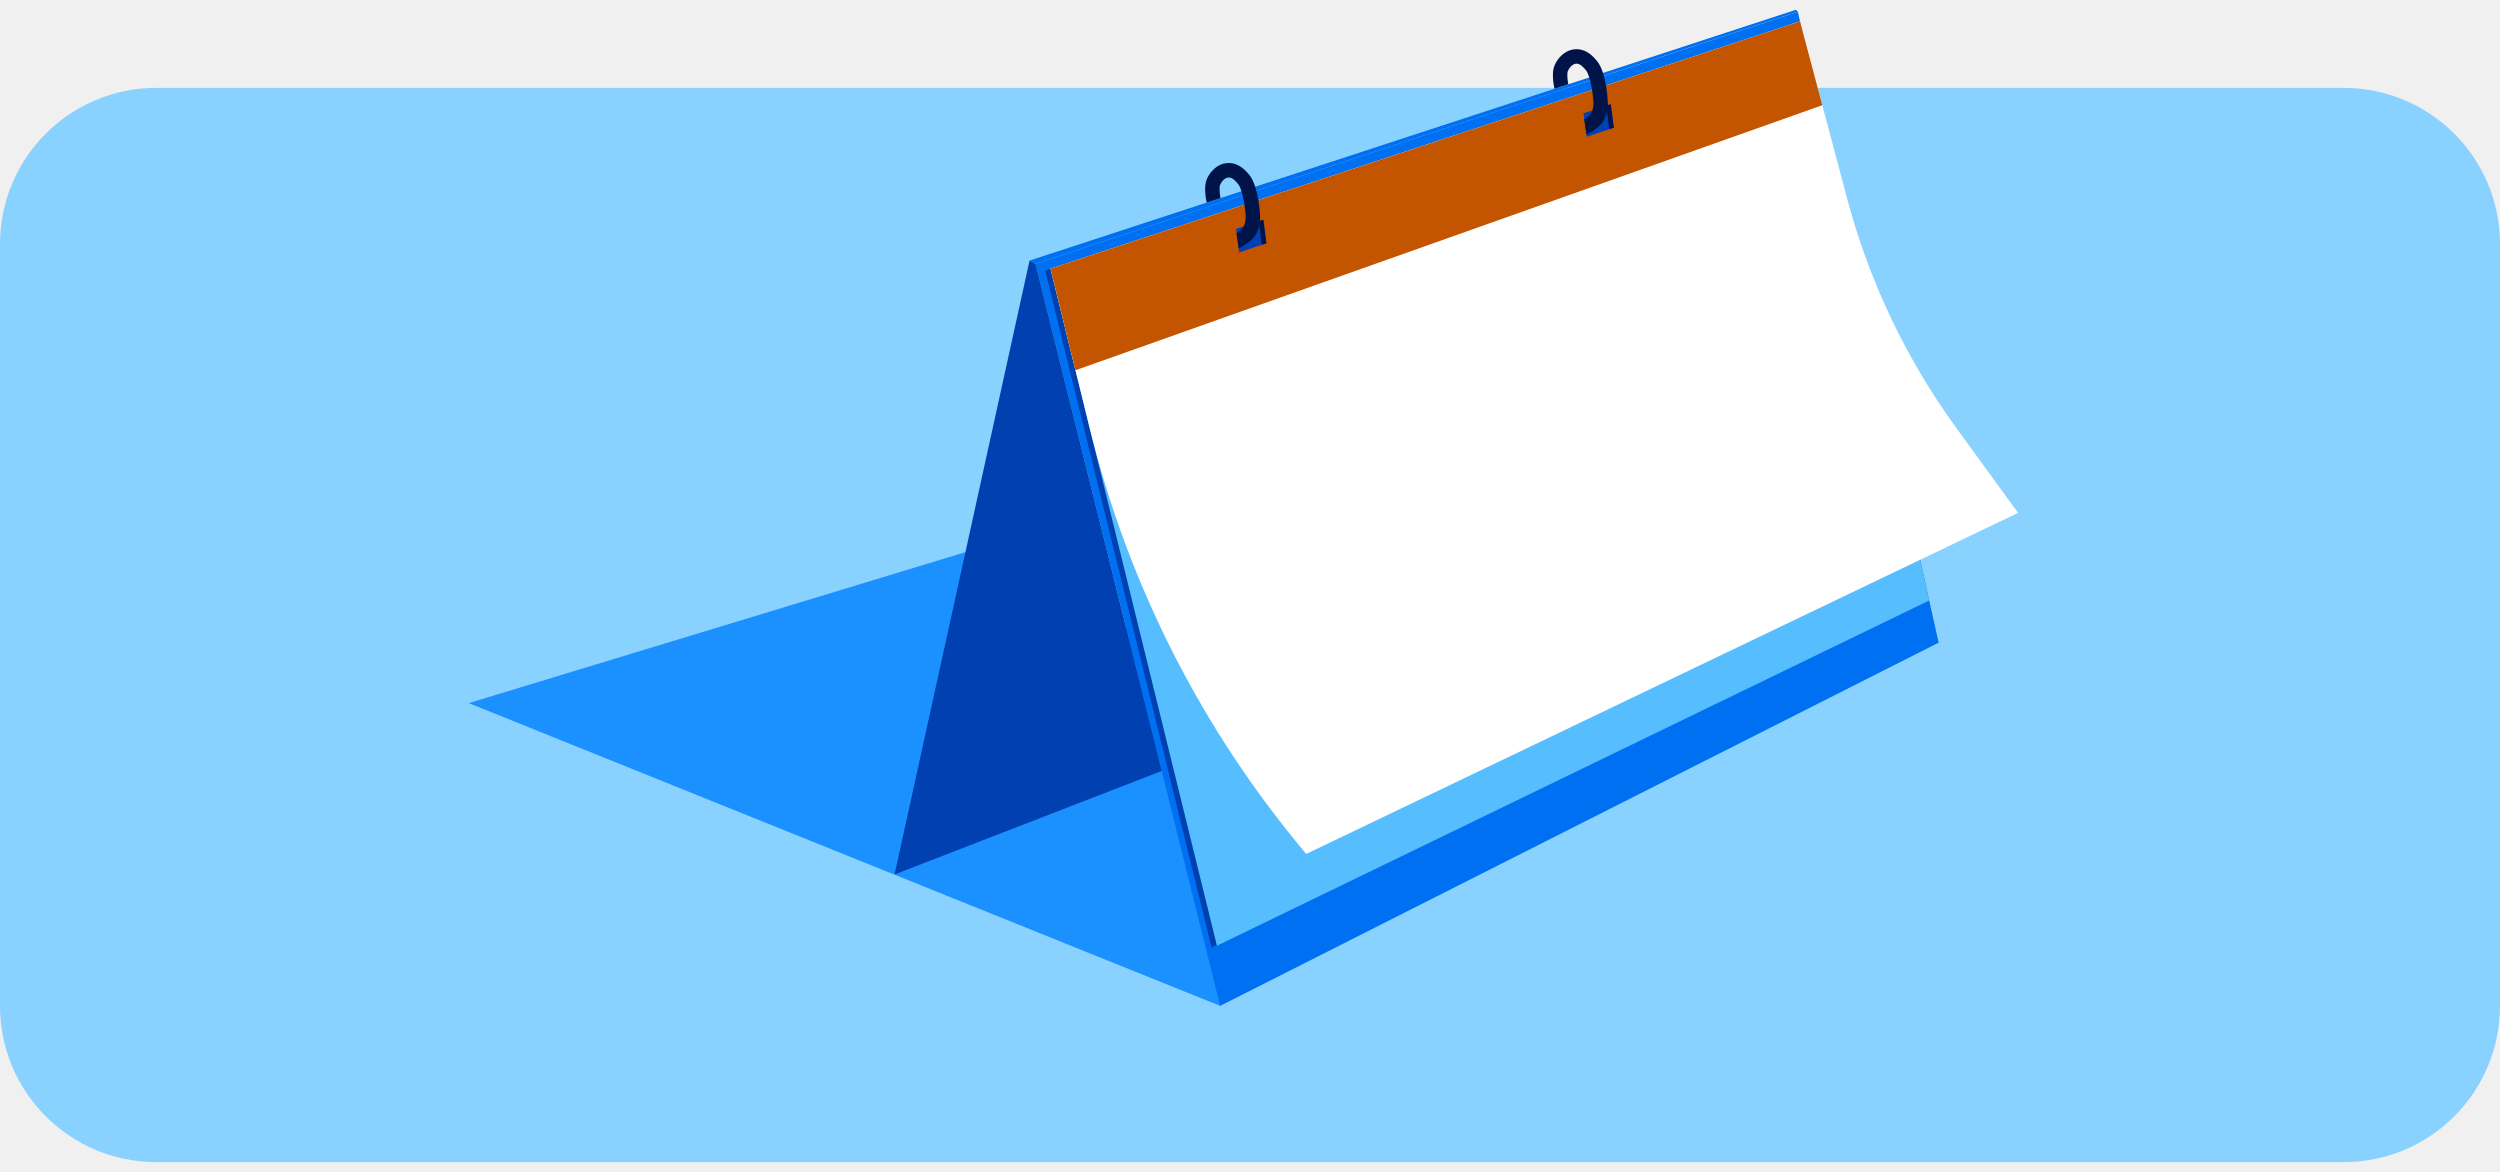
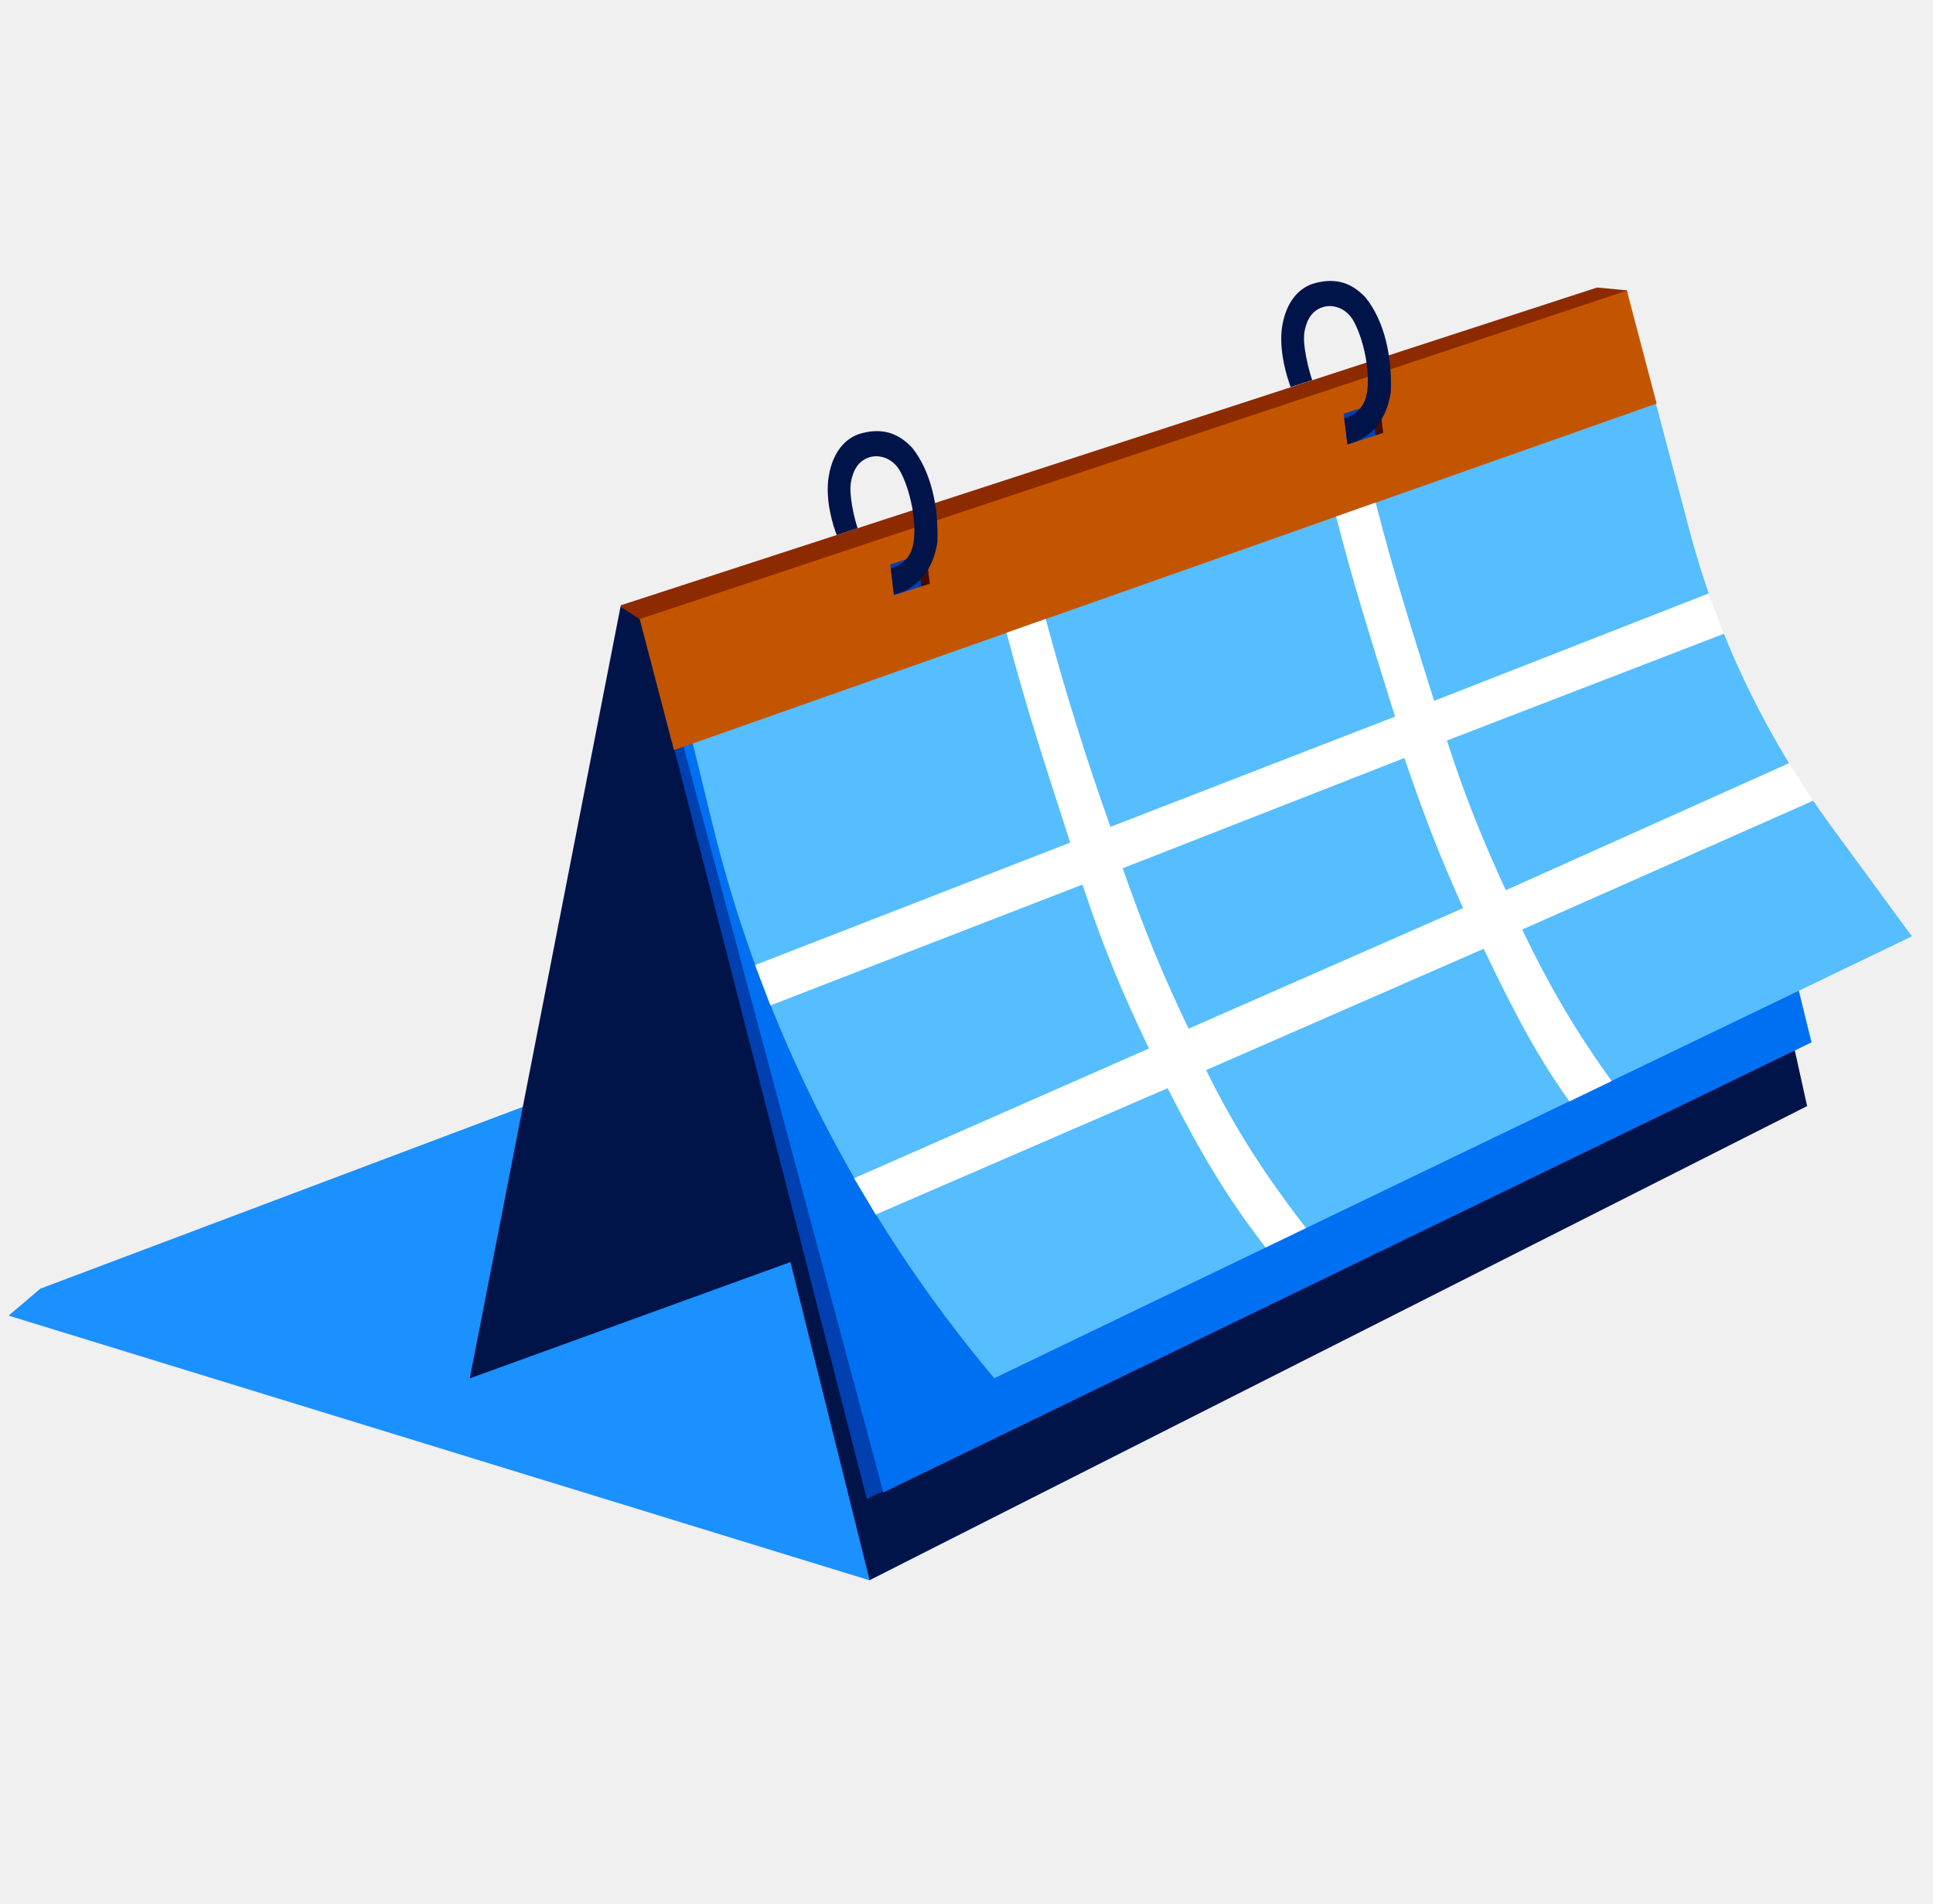
- <svg xmlns="http://www.w3.org/2000/svg" width="128" height="60" viewBox="0 0 128 60" fill="none">
-   <rect y="4.5" width="128" height="55" rx="8" fill="#89D1FF" />
-   <path d="M62.471 51.5L24 35.999L49.431 28.269L62.471 34.502V51.5Z" fill="#1B90FF" />
-   <path d="M53.02 13.505L62.471 51.5L99.258 32.903L92.051 0.602L53.02 13.505Z" fill="#0070F2" />
-   <path d="M52.713 13.341L53.02 13.505L92.05 0.601L91.952 0.5L52.713 13.341Z" fill="#0070F2" />
-   <path d="M45.801 44.772L52.713 13.341L53.02 13.505L59.479 39.474L45.801 44.772Z" fill="#0040B0" />
-   <path d="M53.512 13.844L62.033 48.511L98.502 30.833L91.886 1.179L53.512 13.844Z" fill="#0040B0" />
-   <path d="M53.786 13.755L62.307 48.422L98.776 30.744L92.159 1.091L53.786 13.755Z" fill="#56BDFF" />
-   <path d="M92.159 1.091L94.571 10.161C95.697 14.396 97.598 18.386 100.176 21.93L103.325 26.258L66.88 43.721C61.559 37.406 57.766 29.949 55.794 21.929L53.786 13.757L92.159 1.092V1.091Z" fill="white" />
-   <path d="M82.01 6.308C82.277 5.96 82.306 5.591 82.322 5.387L81.532 5.65C81.509 5.72 81.475 5.79 81.424 5.857C81.372 5.924 81.236 6.024 81.113 6.104L81.22 6.876L81.227 6.89C81.308 6.852 81.797 6.586 82.011 6.308H82.01Z" fill="#00144A" />
-   <path fill-rule="evenodd" clip-rule="evenodd" d="M53.786 13.755L55.064 18.956L93.302 5.387L92.159 1.091L53.786 13.755Z" fill="#C35500" />
-   <path d="M64.837 12.454L63.449 12.92L63.284 11.72L64.684 11.255L64.837 12.454Z" fill="#0040B0" />
-   <path d="M64.837 12.454L64.611 12.53L64.445 11.329L64.684 11.255L64.837 12.454Z" fill="#00144A" />
-   <path d="M63.965 8.956C63.821 8.779 63.437 8.31 62.844 8.348C62.301 8.383 61.933 8.821 61.784 9.185C61.628 9.561 61.735 10.157 61.784 10.374L62.49 10.143C62.451 9.935 62.416 9.593 62.468 9.467C62.519 9.342 62.675 9.102 62.892 9.088C63.108 9.072 63.292 9.303 63.392 9.425C63.66 9.753 63.79 10.925 63.779 11.153C63.767 11.312 63.753 11.509 63.619 11.685C63.533 11.797 63.411 11.884 63.308 11.933L63.422 12.72C63.503 12.682 63.992 12.415 64.206 12.137C64.477 11.785 64.503 11.408 64.517 11.206C64.526 11.084 64.463 9.568 63.966 8.958L63.965 8.956Z" fill="#00144A" />
-   <path d="M82.624 6.537L81.237 7.003L81.071 5.803L82.471 5.337L82.624 6.537Z" fill="#0040B0" />
-   <path d="M82.624 6.537L82.399 6.612L82.233 5.412L82.471 5.337L82.624 6.537Z" fill="#00144A" />
-   <path d="M81.772 3.129C81.627 2.952 81.243 2.482 80.65 2.521C80.107 2.556 79.739 2.993 79.59 3.357C79.434 3.734 79.541 4.329 79.59 4.546L80.296 4.315C80.257 4.107 80.222 3.765 80.274 3.639C80.326 3.514 80.481 3.275 80.699 3.26C80.915 3.244 81.098 3.475 81.199 3.597C81.466 3.925 81.596 5.097 81.585 5.326C81.574 5.485 81.559 5.682 81.425 5.858C81.339 5.97 81.218 6.057 81.114 6.105L81.228 6.892C81.309 6.854 81.798 6.588 82.012 6.31C82.283 5.957 82.309 5.58 82.323 5.379C82.332 5.257 82.269 3.74 81.772 3.131L81.772 3.129Z" fill="#00144A" />
+ <svg xmlns="http://www.w3.org/2000/svg" width="130" height="128" viewBox="0 0 130 128" fill="none">
+   <path d="M58.484 106.26L121.375 74.301L83.677 56.156L2.712 86.648L0.578 88.462L58.484 106.26Z" fill="#1B90FF" />
+   <path d="M31.594 92.681L41.731 40.794L43.625 41.488L109.424 19.746L111.385 63.75L31.594 92.681Z" fill="#00144A" />
+   <path d="M42.25 41.04L58.483 106.239L121.534 74.373L109.383 19.512L42.25 41.04Z" fill="#00144A" />
+   <path d="M41.732 40.794L43.075 41.672L109.473 19.79L109.406 19.524L107.411 19.332L41.746 40.7V40.78L41.732 40.794Z" fill="#8D2A00" />
+   <path d="M43.105 41.639L58.298 100.795L120.242 70.757L108.918 19.91L43.119 41.639H43.105Z" fill="#0040B0" />
+   <path d="M43.627 41.474L59.406 100.351L121.831 70.086L109.426 19.746L43.627 41.474Z" fill="#0070F2" />
+   <path d="M109.425 19.82L113.546 35.373C115.44 42.669 118.695 49.459 123.163 55.568L128.579 62.957L66.867 92.672C57.757 81.841 51.235 69.049 47.887 55.297L44.445 41.212L109.425 19.82Z" fill="#56BDFF" />
+   <path d="M91.993 28.758C92.419 28.158 92.513 27.558 92.513 27.211L91.139 27.638C91.139 27.718 91.059 27.891 90.966 27.985C90.885 28.065 90.619 28.238 90.445 28.411L90.619 29.705C90.792 29.705 91.566 29.185 91.993 28.758Z" fill="#00144A" />
+   <path fill-rule="evenodd" clip-rule="evenodd" d="M43.022 41.627L45.327 50.438L111.414 27.133L109.411 19.543L43.022 41.627Z" fill="#C35500" />
+   <path d="M62.527 39.247L60.127 40.021L59.873 37.953L62.274 37.18L62.527 39.247Z" fill="#0040B0" />
+   <path d="M93.022 29.11L90.621 29.884L90.367 27.817L92.768 27.043L93.022 29.11Z" fill="#0040B0" />
+   <path d="M92.511 29.265L92.311 27.184L92.764 27.037C92.764 26.957 93.017 29.105 93.017 29.105L92.497 29.265H92.511Z" fill="#450B00" />
+   <path d="M62.275 37.18L61.728 37.38L61.955 39.434L62.529 39.247L62.275 37.18Z" fill="#450B00" />
+   <path d="M60.115 39.979L59.908 38.219C59.908 38.219 61.167 37.991 61.421 36.584C61.697 35.058 61.178 32.858 60.55 31.709C60.049 30.792 59.142 30.539 58.472 30.747C57.503 31.047 57.316 32.007 57.234 32.397C57.072 33.29 57.466 34.896 57.678 35.514L56.272 35.973C56.063 35.45 55.462 33.65 55.737 32.015C56.012 30.38 56.862 29.412 57.968 29.127C59.378 28.763 60.413 29.127 61.33 30.089C62.644 31.709 63.129 34.156 63.041 36.446C62.581 39.58 60.212 39.936 60.114 39.968L60.115 39.979Z" fill="#00144A" />
+   <path d="M90.613 29.882L90.406 28.121C90.406 28.121 91.664 27.893 91.918 26.486C92.195 24.96 91.676 22.76 91.047 21.611C90.546 20.695 89.639 20.441 88.969 20.649C88 20.95 87.813 21.91 87.731 22.299C87.569 23.192 88.037 24.939 88.248 25.558L86.803 26.024C86.594 25.501 85.959 23.552 86.234 21.917C86.509 20.282 87.36 19.315 88.465 19.029C89.876 18.665 90.91 19.029 91.827 19.992C93.141 21.611 93.626 24.058 93.538 26.349C93.078 29.483 90.709 29.838 90.611 29.87L90.613 29.882Z" fill="#00144A" />
+   <path d="M92.517 33.789C93.642 38.221 94.828 41.966 96.449 47.125L114.917 39.901L115.938 42.612L97.312 49.792C98.596 53.769 99.713 56.45 101.267 59.859L120.327 51.312L121.95 53.835L102.372 62.501C104.376 66.683 106.154 69.577 108.383 72.69L105.55 74.057C103.434 71.102 101.922 68.272 99.783 63.795L81.112 71.954C83.138 76.045 85.198 79.163 87.832 82.572L85.116 83.879C82.617 80.652 80.865 77.761 78.523 73.17L58.895 81.668L57.438 79.224L77.269 70.503C75.49 66.776 74.26 63.867 72.797 59.48L51.816 67.602L50.783 64.891L71.973 56.656C70.335 51.545 69.046 47.731 67.694 42.546L70.325 41.614C71.71 46.741 73.004 50.867 74.68 55.598L93.821 48.184C92.155 42.843 90.985 39.161 89.859 34.73L92.517 33.789ZM75.503 58.383C76.876 62.269 78.045 65.215 79.936 69.169L98.399 61.06C96.823 57.561 95.824 54.991 94.451 50.969L75.503 58.383Z" fill="white" />
</svg>
